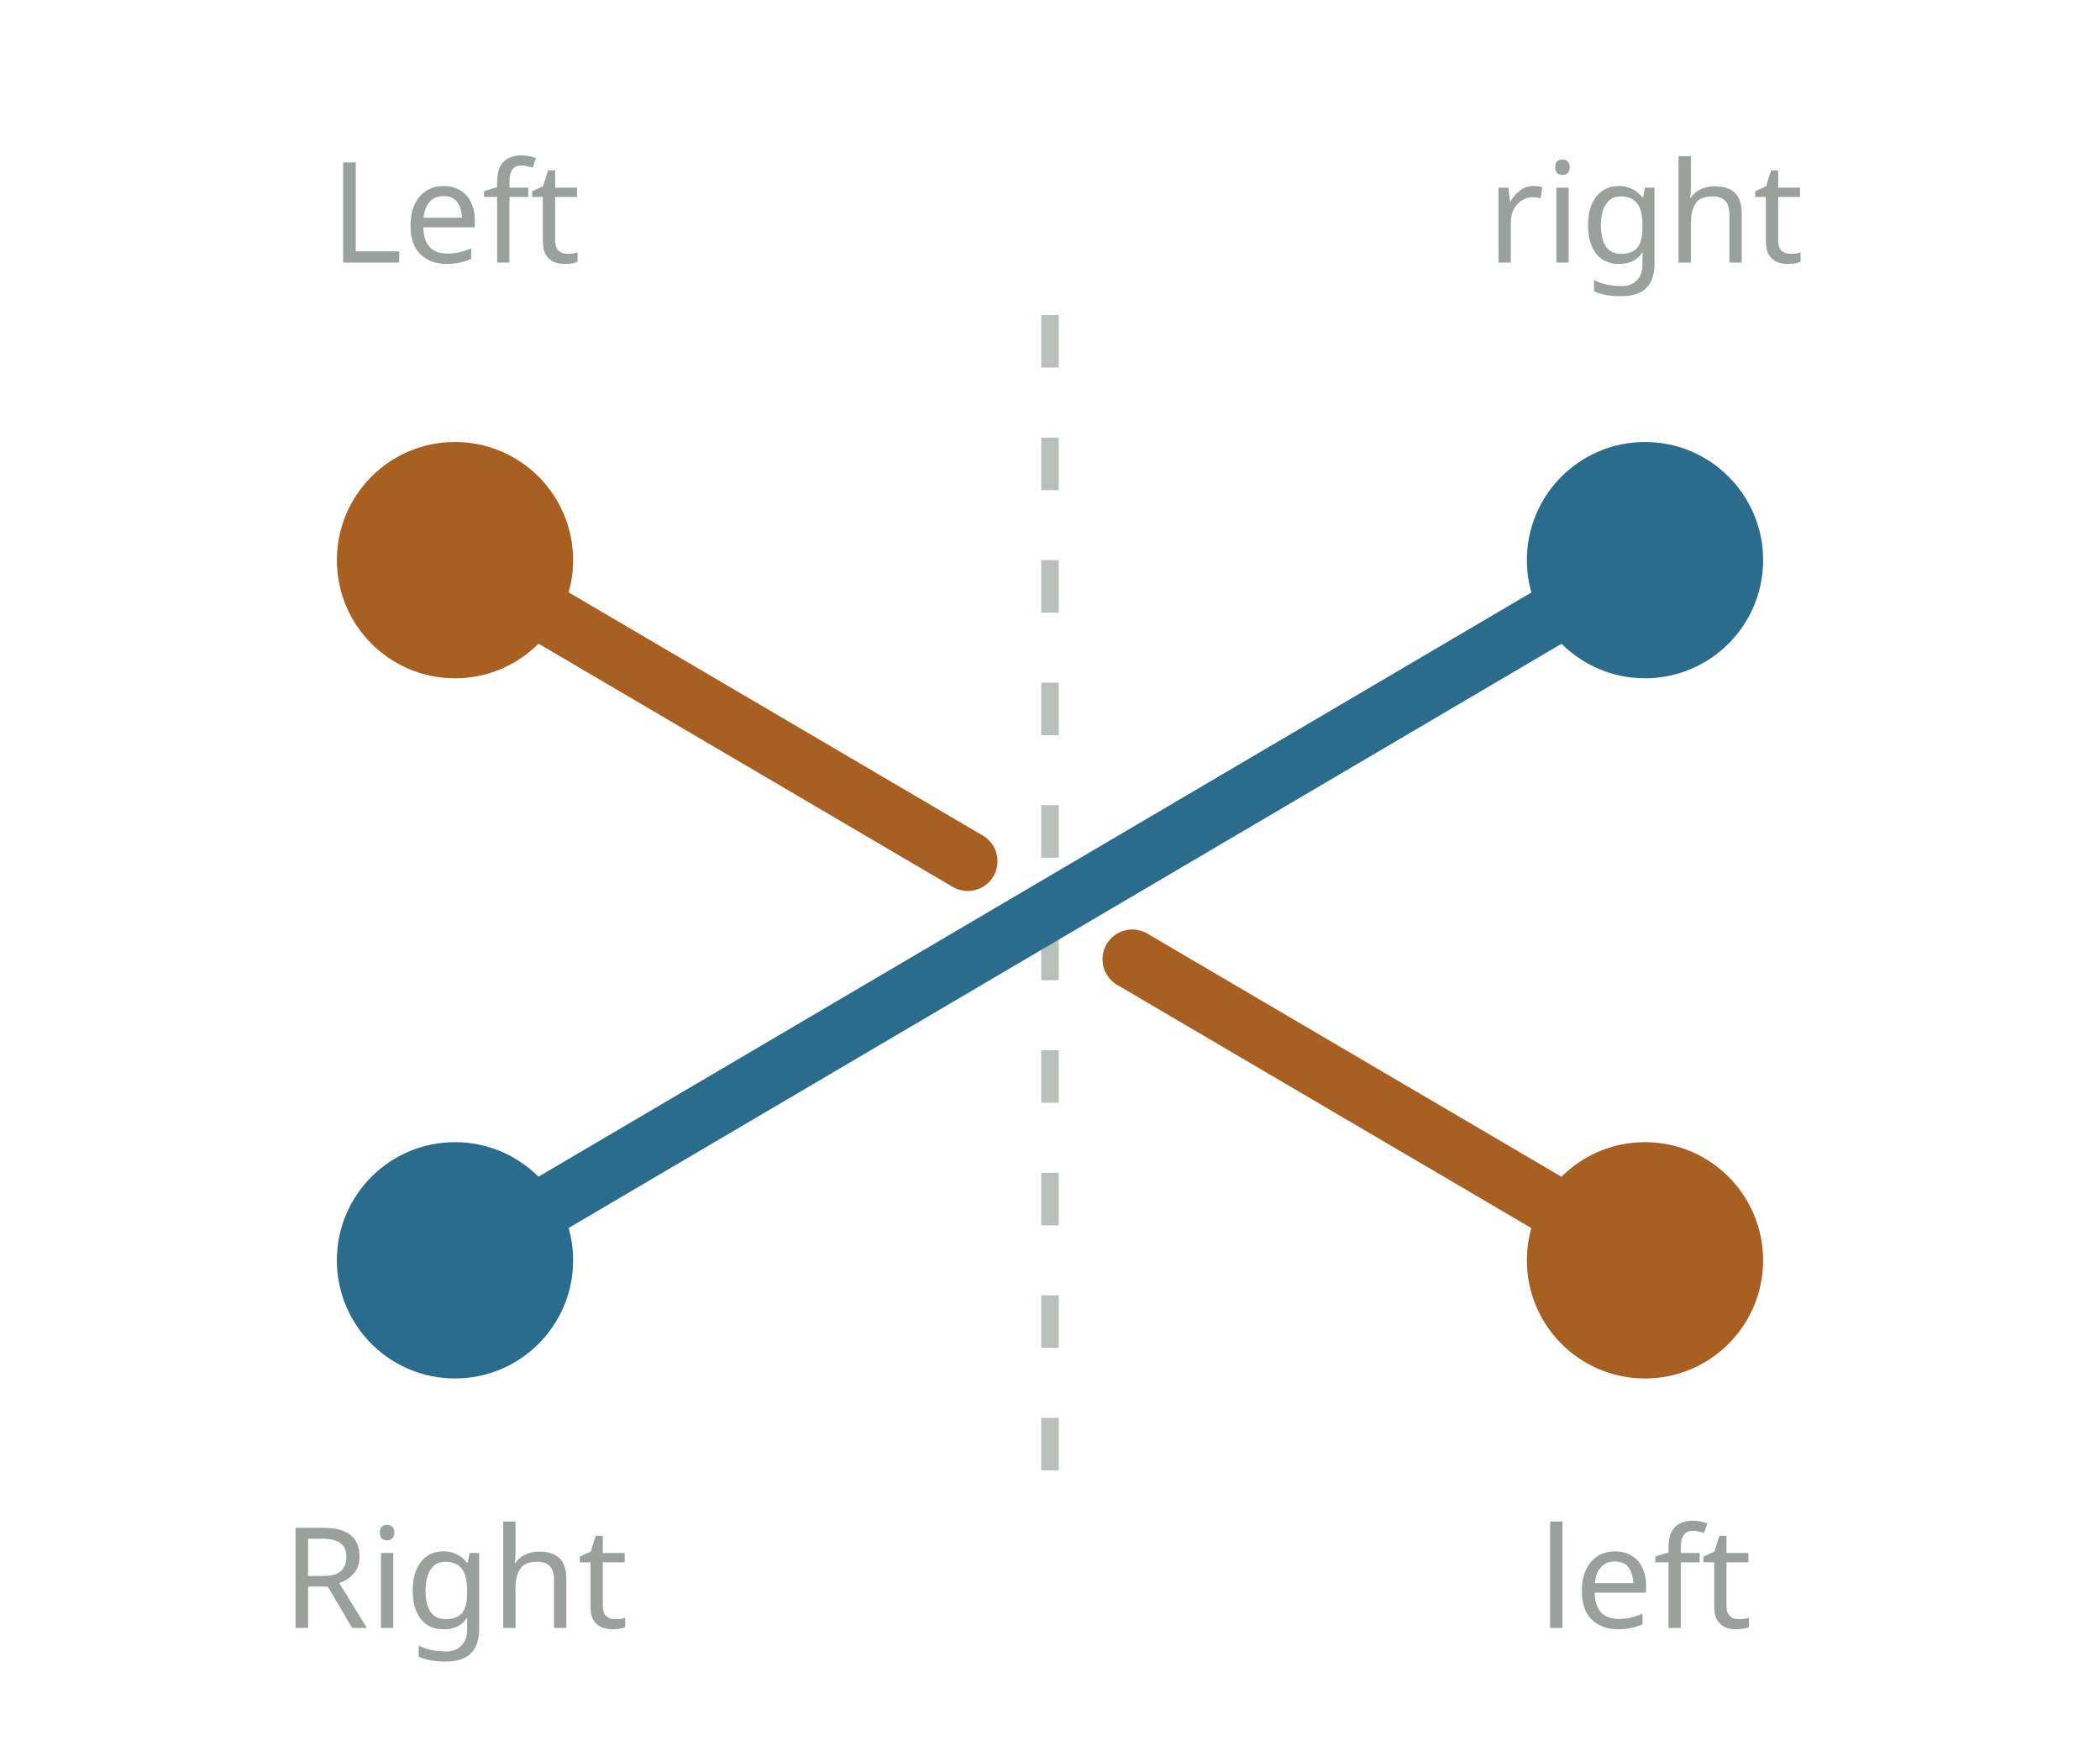
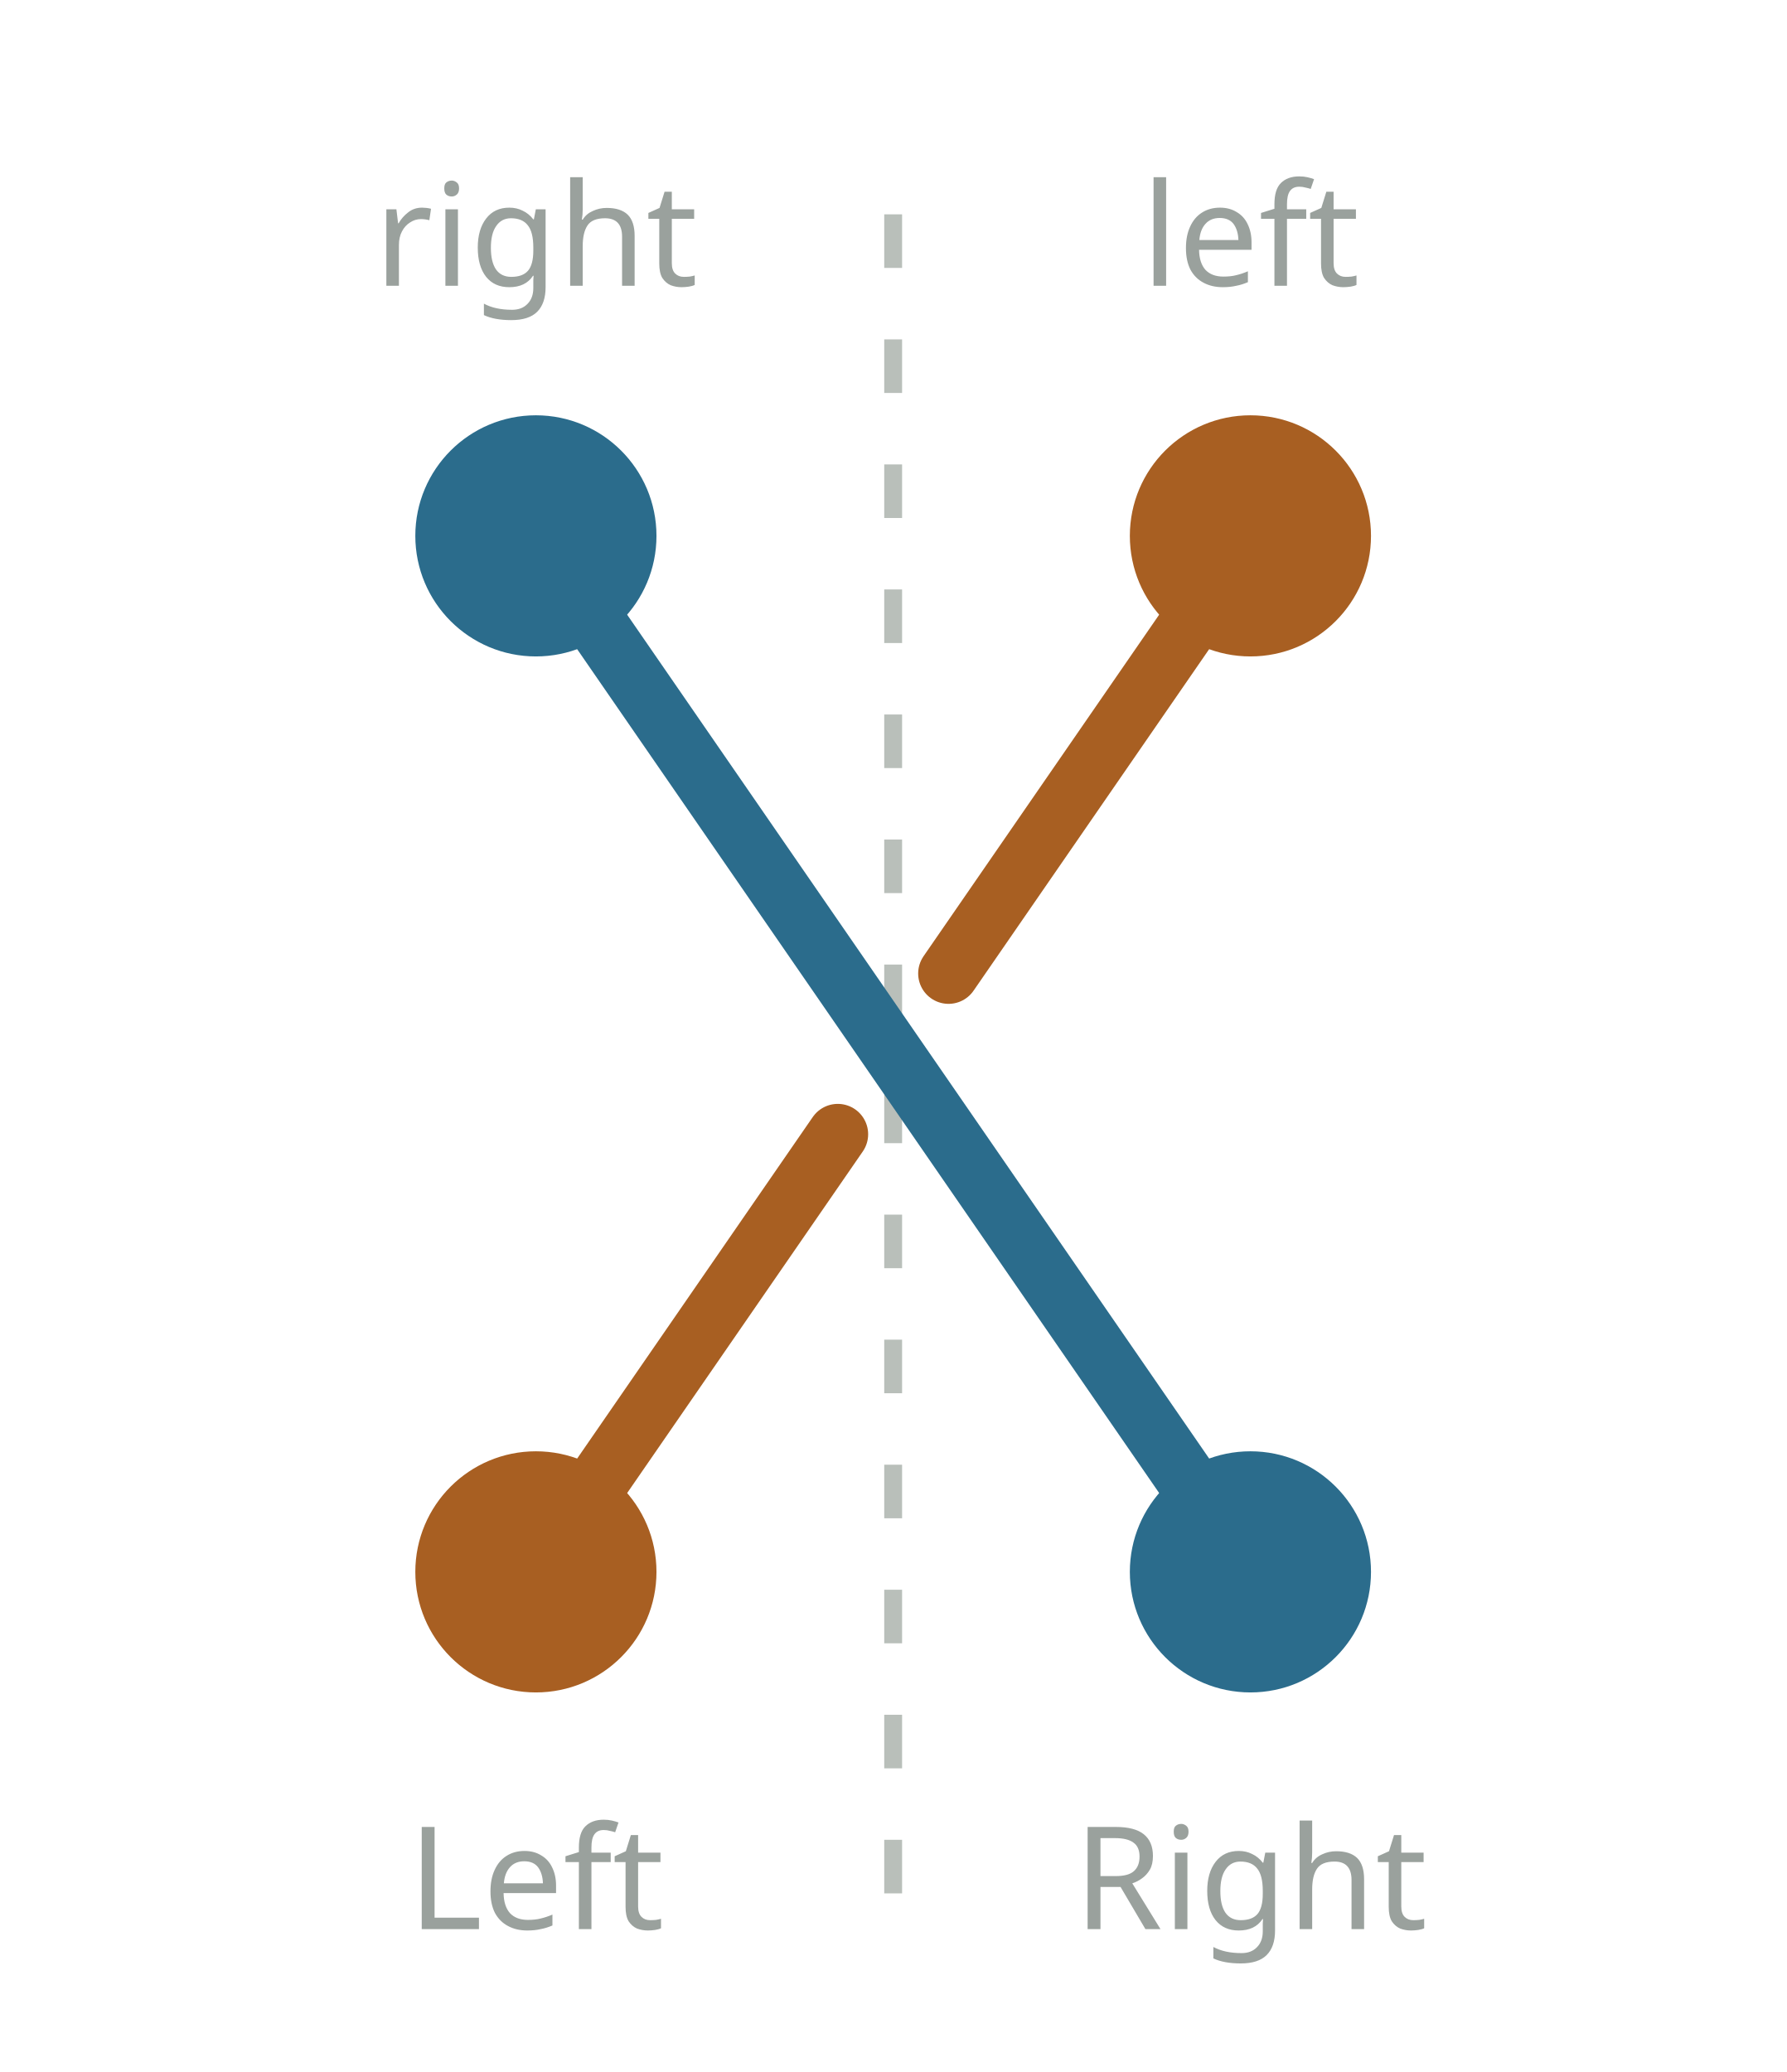
- <svg xmlns="http://www.w3.org/2000/svg" viewBox="0 0 120 100" class="frame" role="img">
-   <line x1="60.0" y1="18.0" x2="60.0" y2="86.0" style="stroke: var(--rule-strong, #b9bfba); stroke-width: 1; stroke-dasharray: 3 4" />
-   <line x1="26.0" y1="32.0" x2="55.3" y2="49.2" style="stroke: var(--left, #a85f22); stroke-width: 3.4; stroke-linecap: round" />
-   <line x1="64.7" y1="54.8" x2="94.0" y2="72.0" style="stroke: var(--left, #a85f22); stroke-width: 3.4; stroke-linecap: round" />
-   <line x1="26.0" y1="72.0" x2="94.0" y2="32.0" style="stroke: var(--right, #2b6c8c); stroke-width: 3.4; stroke-linecap: round" />
-   <circle cx="26" cy="32" r="6" style="fill: var(--left, #a85f22); stroke: var(--left, #a85f22); stroke-width: 1.5" />
-   <circle cx="26" cy="72" r="6" style="fill: var(--right, #2b6c8c); stroke: var(--right, #2b6c8c); stroke-width: 1.5" />
-   <circle cx="94" cy="72" r="6" style="fill: var(--left, #a85f22); stroke: var(--left, #a85f22); stroke-width: 1.5" />
-   <circle cx="94" cy="32" r="6" style="fill: var(--right, #2b6c8c); stroke: var(--right, #2b6c8c); stroke-width: 1.5" />
-   <text class="caption" x="26" y="15" text-anchor="middle" style="font: 8px ui-sans-serif, system-ui, sans-serif; fill: var(--faint, #9aa19d)">Left</text>
-   <text class="caption" x="26" y="93" text-anchor="middle" style="font: 8px ui-sans-serif, system-ui, sans-serif; fill: var(--faint, #9aa19d)">Right</text>
-   <text class="caption" x="94" y="15" text-anchor="middle" style="font: 8px ui-sans-serif, system-ui, sans-serif; fill: var(--faint, #9aa19d)">right</text>
-   <text class="caption" x="94" y="93" text-anchor="middle" style="font: 8px ui-sans-serif, system-ui, sans-serif; fill: var(--faint, #9aa19d)">left</text>
+ <svg xmlns="http://www.w3.org/2000/svg" viewBox="0 0 100 116" class="frame" role="img">
+   <line x1="50.0" y1="12.0" x2="50.0" y2="106.0" style="stroke: var(--rule-strong, #b9bfba); stroke-width: 1; stroke-dasharray: 3 4" />
+   <line x1="30.0" y1="88.0" x2="46.9" y2="63.5" style="stroke: var(--left, #a85f22); stroke-width: 3.4; stroke-linecap: round" />
+   <line x1="53.1" y1="54.5" x2="70.0" y2="30.0" style="stroke: var(--left, #a85f22); stroke-width: 3.4; stroke-linecap: round" />
+   <line x1="70.0" y1="88.0" x2="30.0" y2="30.0" style="stroke: var(--right, #2b6c8c); stroke-width: 3.4; stroke-linecap: round" />
+   <circle cx="30" cy="88" r="6" style="fill: var(--left, #a85f22); stroke: var(--left, #a85f22); stroke-width: 1.5" />
+   <circle cx="70" cy="88" r="6" style="fill: var(--right, #2b6c8c); stroke: var(--right, #2b6c8c); stroke-width: 1.5" />
+   <circle cx="70" cy="30" r="6" style="fill: var(--left, #a85f22); stroke: var(--left, #a85f22); stroke-width: 1.5" />
+   <circle cx="30" cy="30" r="6" style="fill: var(--right, #2b6c8c); stroke: var(--right, #2b6c8c); stroke-width: 1.5" />
+   <text class="caption" x="30" y="16" text-anchor="middle" style="font: 8px ui-sans-serif, system-ui, sans-serif; fill: var(--faint, #9aa19d)">right</text>
+   <text class="caption" x="70" y="16" text-anchor="middle" style="font: 8px ui-sans-serif, system-ui, sans-serif; fill: var(--faint, #9aa19d)">left</text>
+   <text class="caption" x="30" y="108" text-anchor="middle" style="font: 8px ui-sans-serif, system-ui, sans-serif; fill: var(--faint, #9aa19d)">Left</text>
+   <text class="caption" x="70" y="108" text-anchor="middle" style="font: 8px ui-sans-serif, system-ui, sans-serif; fill: var(--faint, #9aa19d)">Right</text>
</svg>
